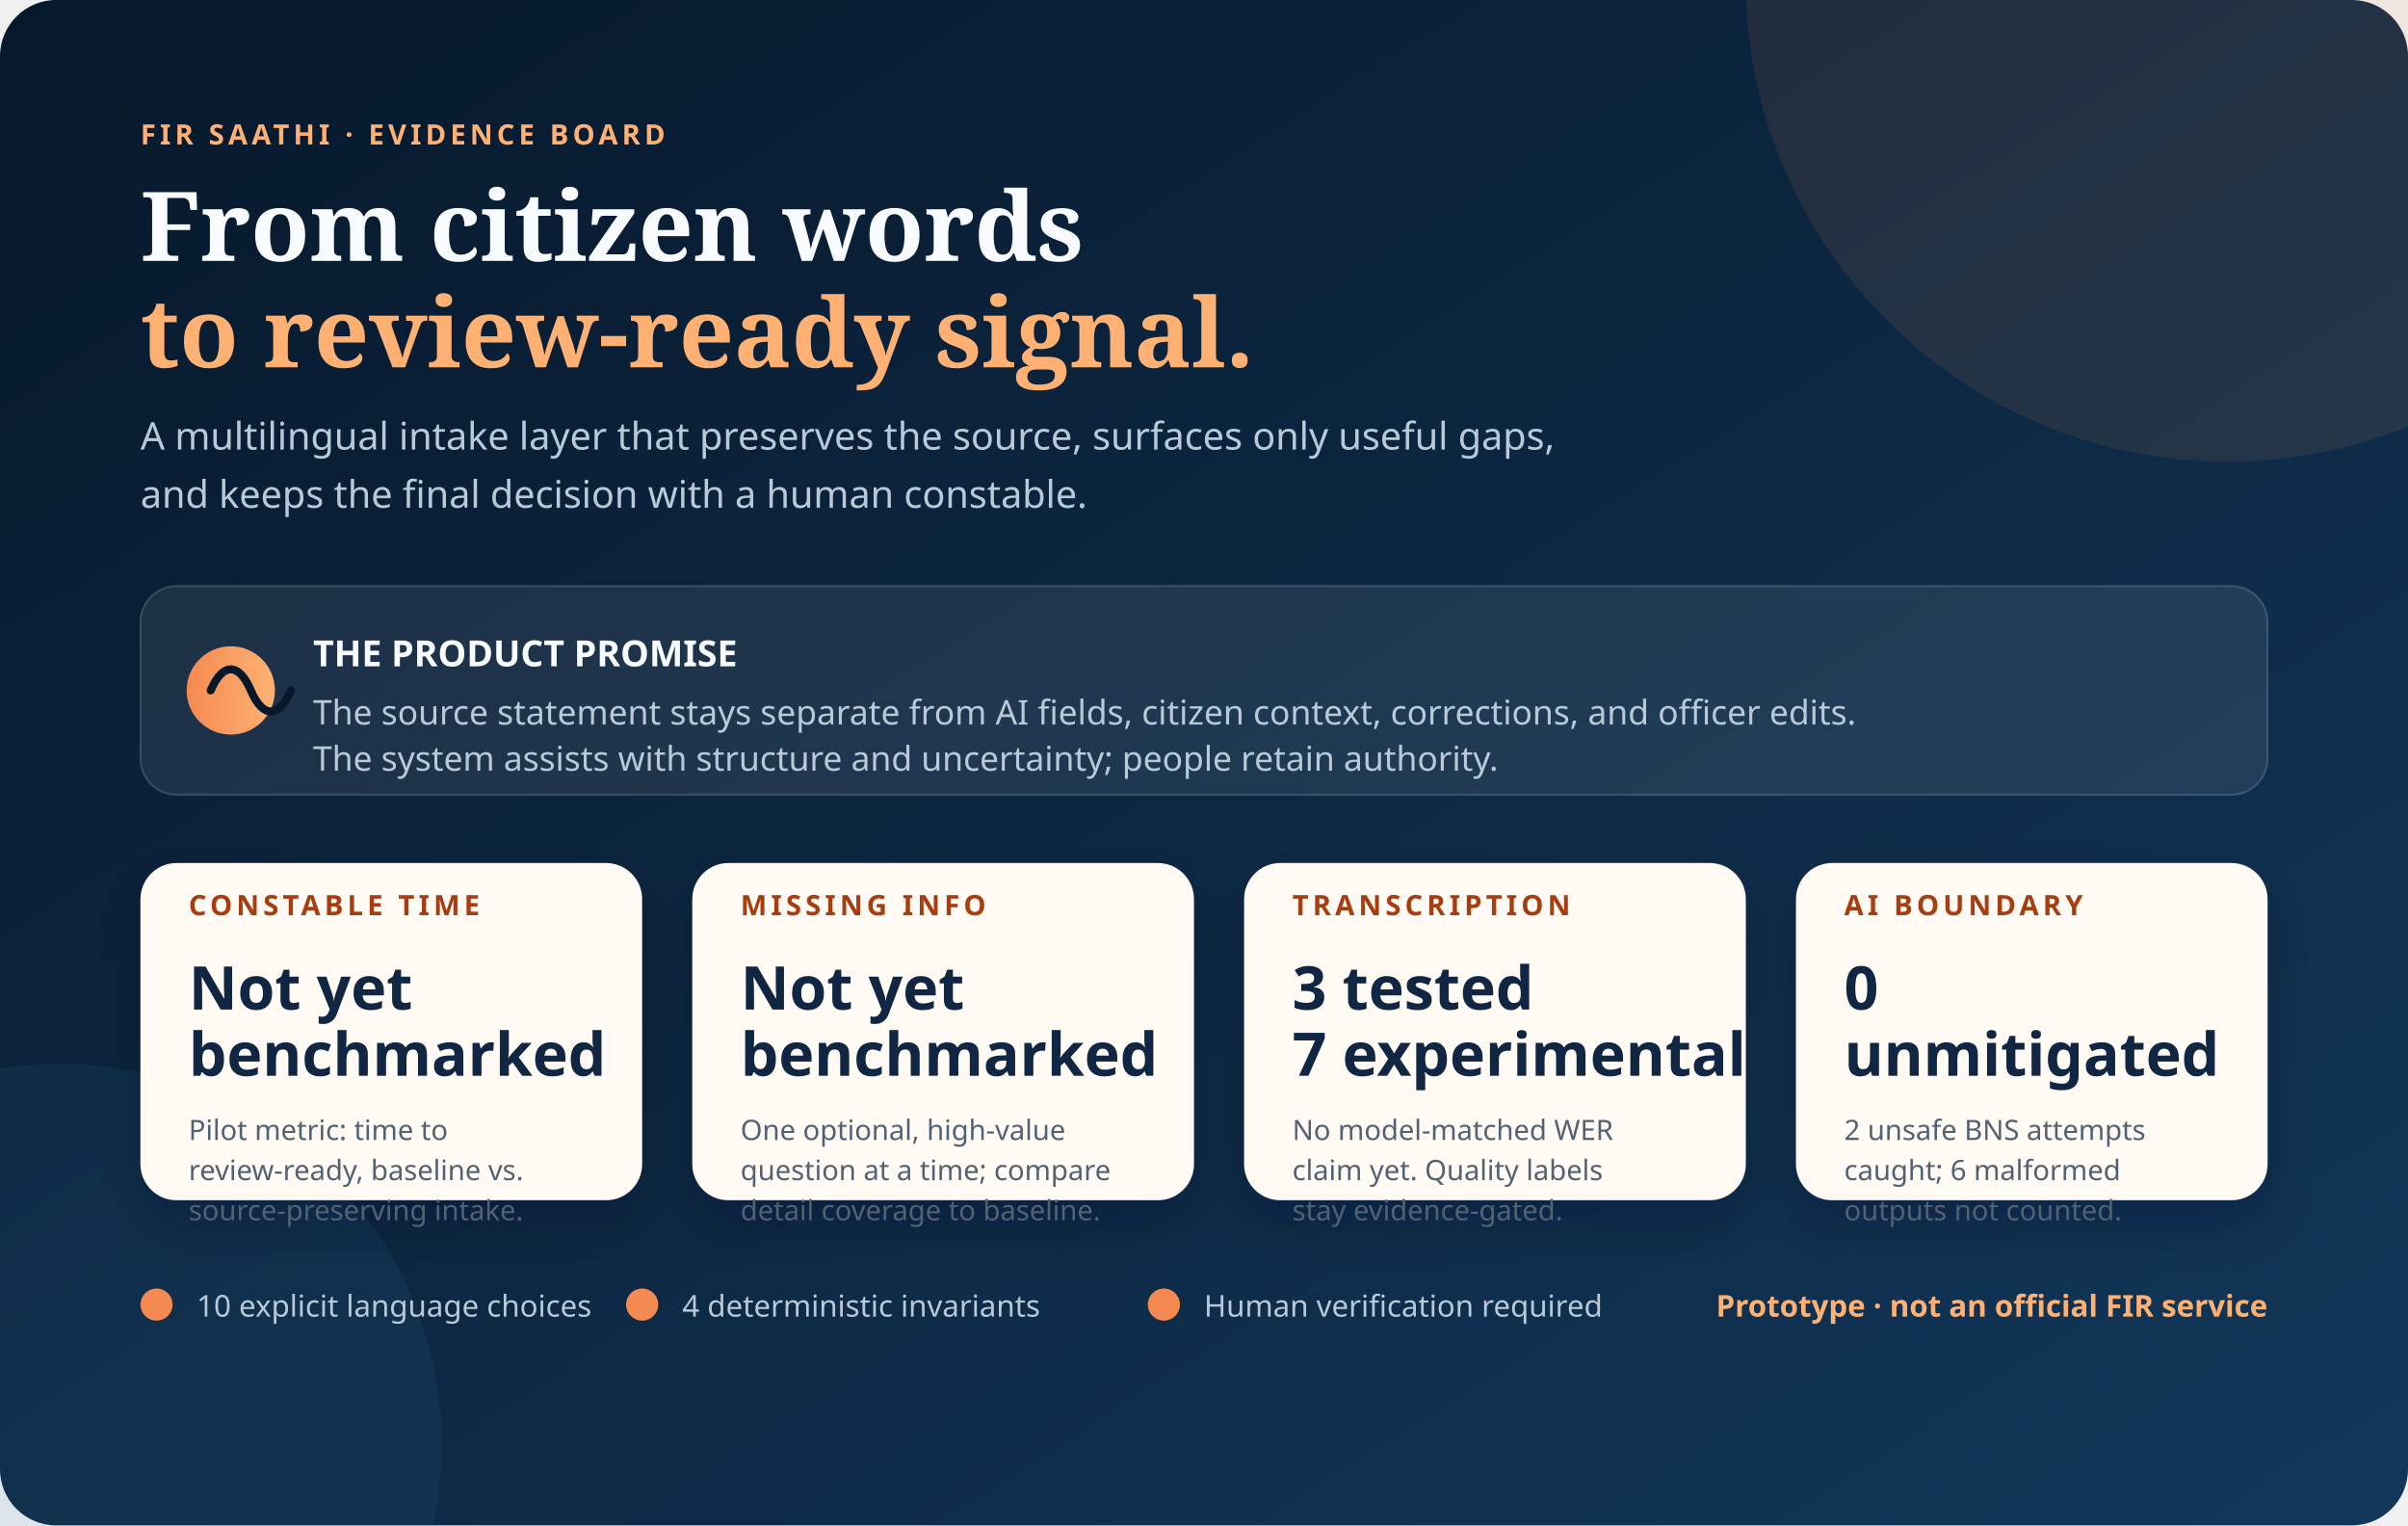
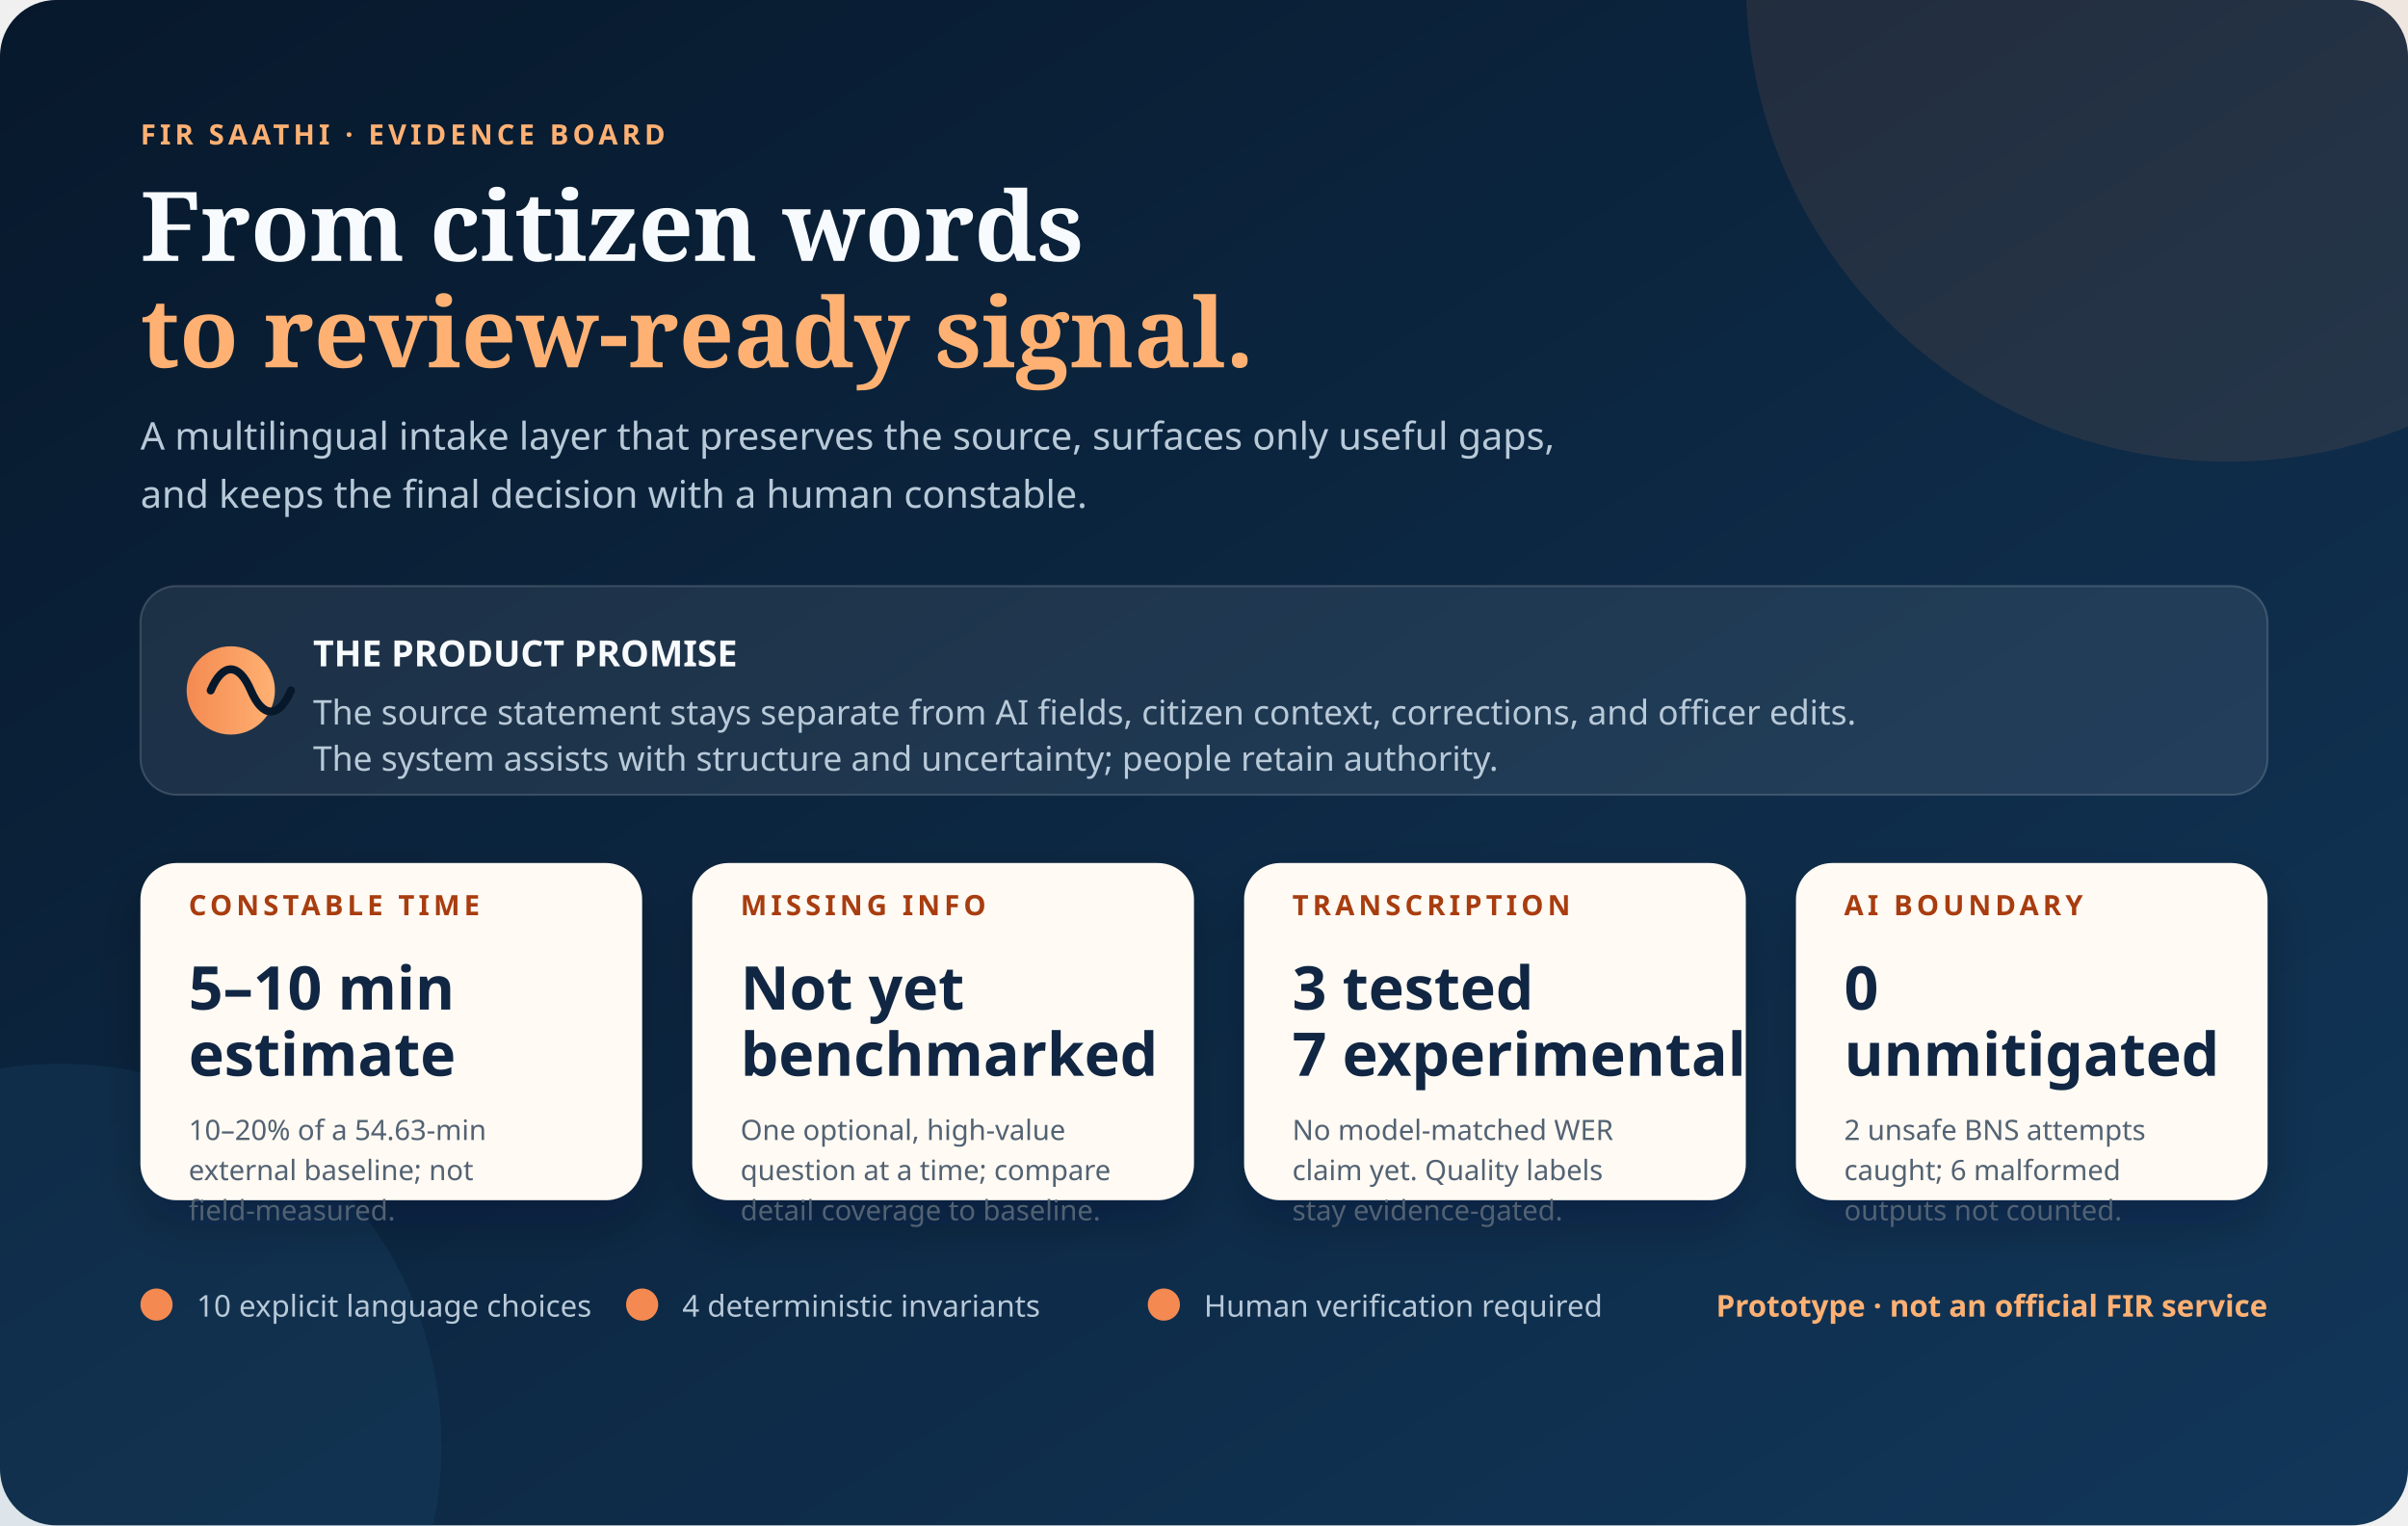
<svg xmlns="http://www.w3.org/2000/svg" width="1200" height="760" viewBox="0 0 1200 760" role="img" aria-labelledby="title desc">
  <defs>
    <linearGradient id="bg" x1="0" x2="1" y1="0" y2="1">
      <stop offset="0" stop-color="#07182b" />
      <stop offset="1" stop-color="#12375a" />
    </linearGradient>
    <linearGradient id="ember" x1="0" x2="1">
      <stop offset="0" stop-color="#f48a51" />
      <stop offset="1" stop-color="#ffb173" />
    </linearGradient>
    <filter id="shadow" x="-20%" y="-20%" width="140%" height="150%">
      <feDropShadow dx="0" dy="12" stdDeviation="12" flood-color="#020b16" flood-opacity=".25" />
    </filter>
    <style>
      .sans { font-family: "Noto Sans", "DejaVu Sans", Arial, sans-serif; }
      .serif { font-family: "Noto Serif", "DejaVu Serif", Georgia, serif; }
      .muted { fill: #b8c9d8; }
      .light { fill: #f8fbfd; }
      .ember { fill: #ffb173; }
      .small { font-size: 16px; }
      .label { font-size: 14px; font-weight: 800; letter-spacing: 2px; text-transform: uppercase; }
    </style>
  </defs>
  <rect width="1200" height="760" rx="28" fill="url(#bg)" />
  <circle cx="1110" cy="-10" r="240" fill="#f48a51" opacity=".1" />
  <circle cx="30" cy="720" r="190" fill="#2f83b5" opacity=".1" />
  <g class="sans">
    <text x="70" y="72" class="label ember">FIR SAATHI · EVIDENCE BOARD</text>
    <text x="70" y="130" class="serif light" font-size="48" font-weight="700">From citizen words</text>
    <text x="70" y="183" class="serif ember" font-size="48" font-weight="700">to review-ready signal.</text>
    <text x="70" y="224" class="muted" font-size="19">A multilingual intake layer that preserves the source, surfaces only useful gaps,</text>
    <text x="70" y="253" class="muted" font-size="19">and keeps the final decision with a human constable.</text>
    <g transform="translate(70,292)">
      <rect width="1060" height="104" rx="18" fill="#ffffff" fill-opacity=".08" stroke="#ffffff" stroke-opacity=".16" />
      <circle cx="45" cy="52" r="22" fill="url(#ember)" />
      <path d="M35 52c6-14 14-14 20 0s14 14 20 0" fill="none" stroke="#07182b" stroke-width="4" stroke-linecap="round" />
      <text x="86" y="40" class="light" font-size="18" font-weight="800">THE PRODUCT PROMISE</text>
      <text x="86" y="69" class="muted" font-size="17">The source statement stays separate from AI fields, citizen context, corrections, and officer edits.</text>
      <text x="86" y="92" class="muted" font-size="17">The system assists with structure and uncertainty; people retain authority.</text>
    </g>
    <g transform="translate(70,430)">
      <g filter="url(#shadow)">
        <rect width="250" height="168" rx="18" fill="#fffaf3" />
        <rect x="275" width="250" height="168" rx="18" fill="#fffaf3" />
        <rect x="550" width="250" height="168" rx="18" fill="#fffaf3" />
        <rect x="825" width="235" height="168" rx="18" fill="#fffaf3" />
      </g>
      <g transform="translate(24,26)">
        <text class="label" fill="#a83d10">CONSTABLE TIME</text>
-         <text y="47" fill="#102643" font-size="30" font-weight="900">Not yet</text>
-         <text y="80" fill="#102643" font-size="30" font-weight="900">benchmarked</text>
-         <text y="112" fill="#526273" font-size="14">Pilot metric: time to</text>
-         <text y="132" fill="#526273" font-size="14">review-ready, baseline vs.</text>
-         <text y="152" fill="#526273" font-size="14">source-preserving intake.</text>
+         <text y="47" fill="#102643" font-size="30" font-weight="900">5–10 min</text>
+         <text y="80" fill="#102643" font-size="30" font-weight="900">estimate</text>
+         <text y="112" fill="#526273" font-size="14">10–20% of a 54.63-min</text>
+         <text y="132" fill="#526273" font-size="14">external baseline; not</text>
+         <text y="152" fill="#526273" font-size="14">field-measured.</text>
      </g>
      <g transform="translate(299,26)">
        <text class="label" fill="#a83d10">MISSING INFO</text>
        <text y="47" fill="#102643" font-size="30" font-weight="900">Not yet</text>
        <text y="80" fill="#102643" font-size="30" font-weight="900">benchmarked</text>
        <text y="112" fill="#526273" font-size="14">One optional, high-value</text>
        <text y="132" fill="#526273" font-size="14">question at a time; compare</text>
        <text y="152" fill="#526273" font-size="14">detail coverage to baseline.</text>
      </g>
      <g transform="translate(574,26)">
        <text class="label" fill="#a83d10">TRANSCRIPTION</text>
        <text y="47" fill="#102643" font-size="30" font-weight="900">3 tested</text>
        <text y="80" fill="#102643" font-size="30" font-weight="900">7 experimental</text>
        <text y="112" fill="#526273" font-size="14">No model-matched WER</text>
        <text y="132" fill="#526273" font-size="14">claim yet. Quality labels</text>
        <text y="152" fill="#526273" font-size="14">stay evidence-gated.</text>
      </g>
      <g transform="translate(849,26)">
        <text class="label" fill="#a83d10">AI BOUNDARY</text>
        <text y="47" fill="#102643" font-size="30" font-weight="900">0</text>
        <text y="80" fill="#102643" font-size="30" font-weight="900">unmitigated</text>
        <text y="112" fill="#526273" font-size="14">2 unsafe BNS attempts</text>
        <text y="132" fill="#526273" font-size="14">caught; 6 malformed</text>
        <text y="152" fill="#526273" font-size="14">outputs not counted.</text>
      </g>
    </g>
    <g transform="translate(70,642)">
      <circle cx="8" cy="8" r="8" fill="#f48a51" />
      <text x="28" y="14" class="muted" font-size="15">10 explicit language choices</text>
      <circle cx="250" cy="8" r="8" fill="#f48a51" />
      <text x="270" y="14" class="muted" font-size="15">4 deterministic invariants</text>
      <circle cx="510" cy="8" r="8" fill="#f48a51" />
      <text x="530" y="14" class="muted" font-size="15">Human verification required</text>
      <text x="1060" y="14" text-anchor="end" class="ember" font-size="15" font-weight="800">Prototype · not an official FIR service</text>
    </g>
  </g>
</svg>
